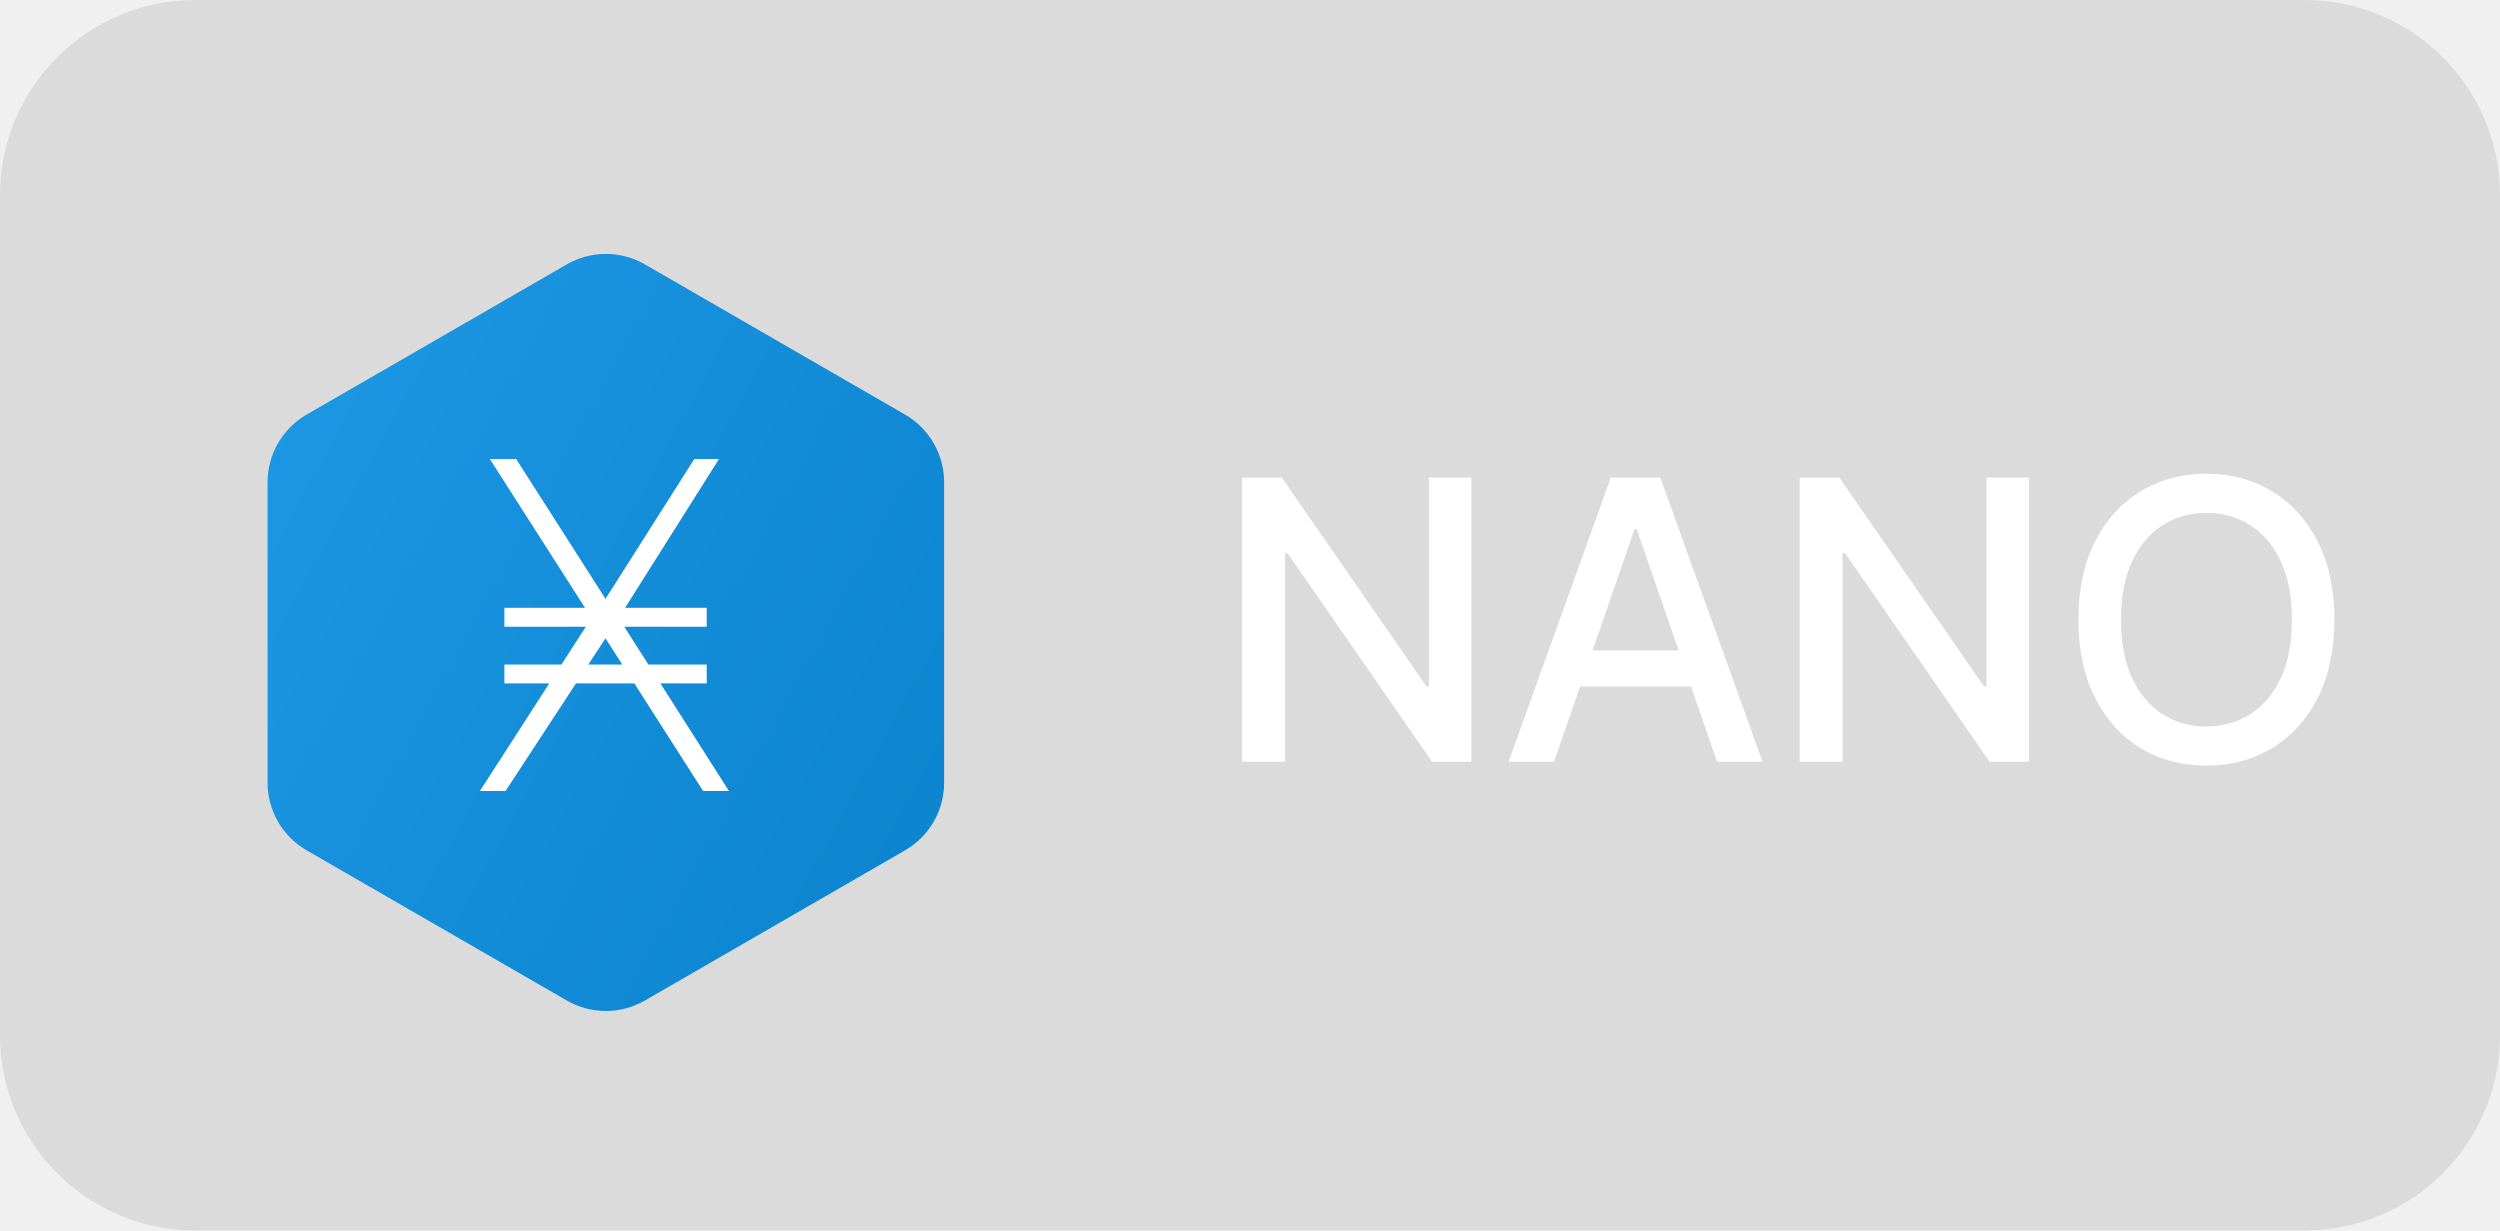
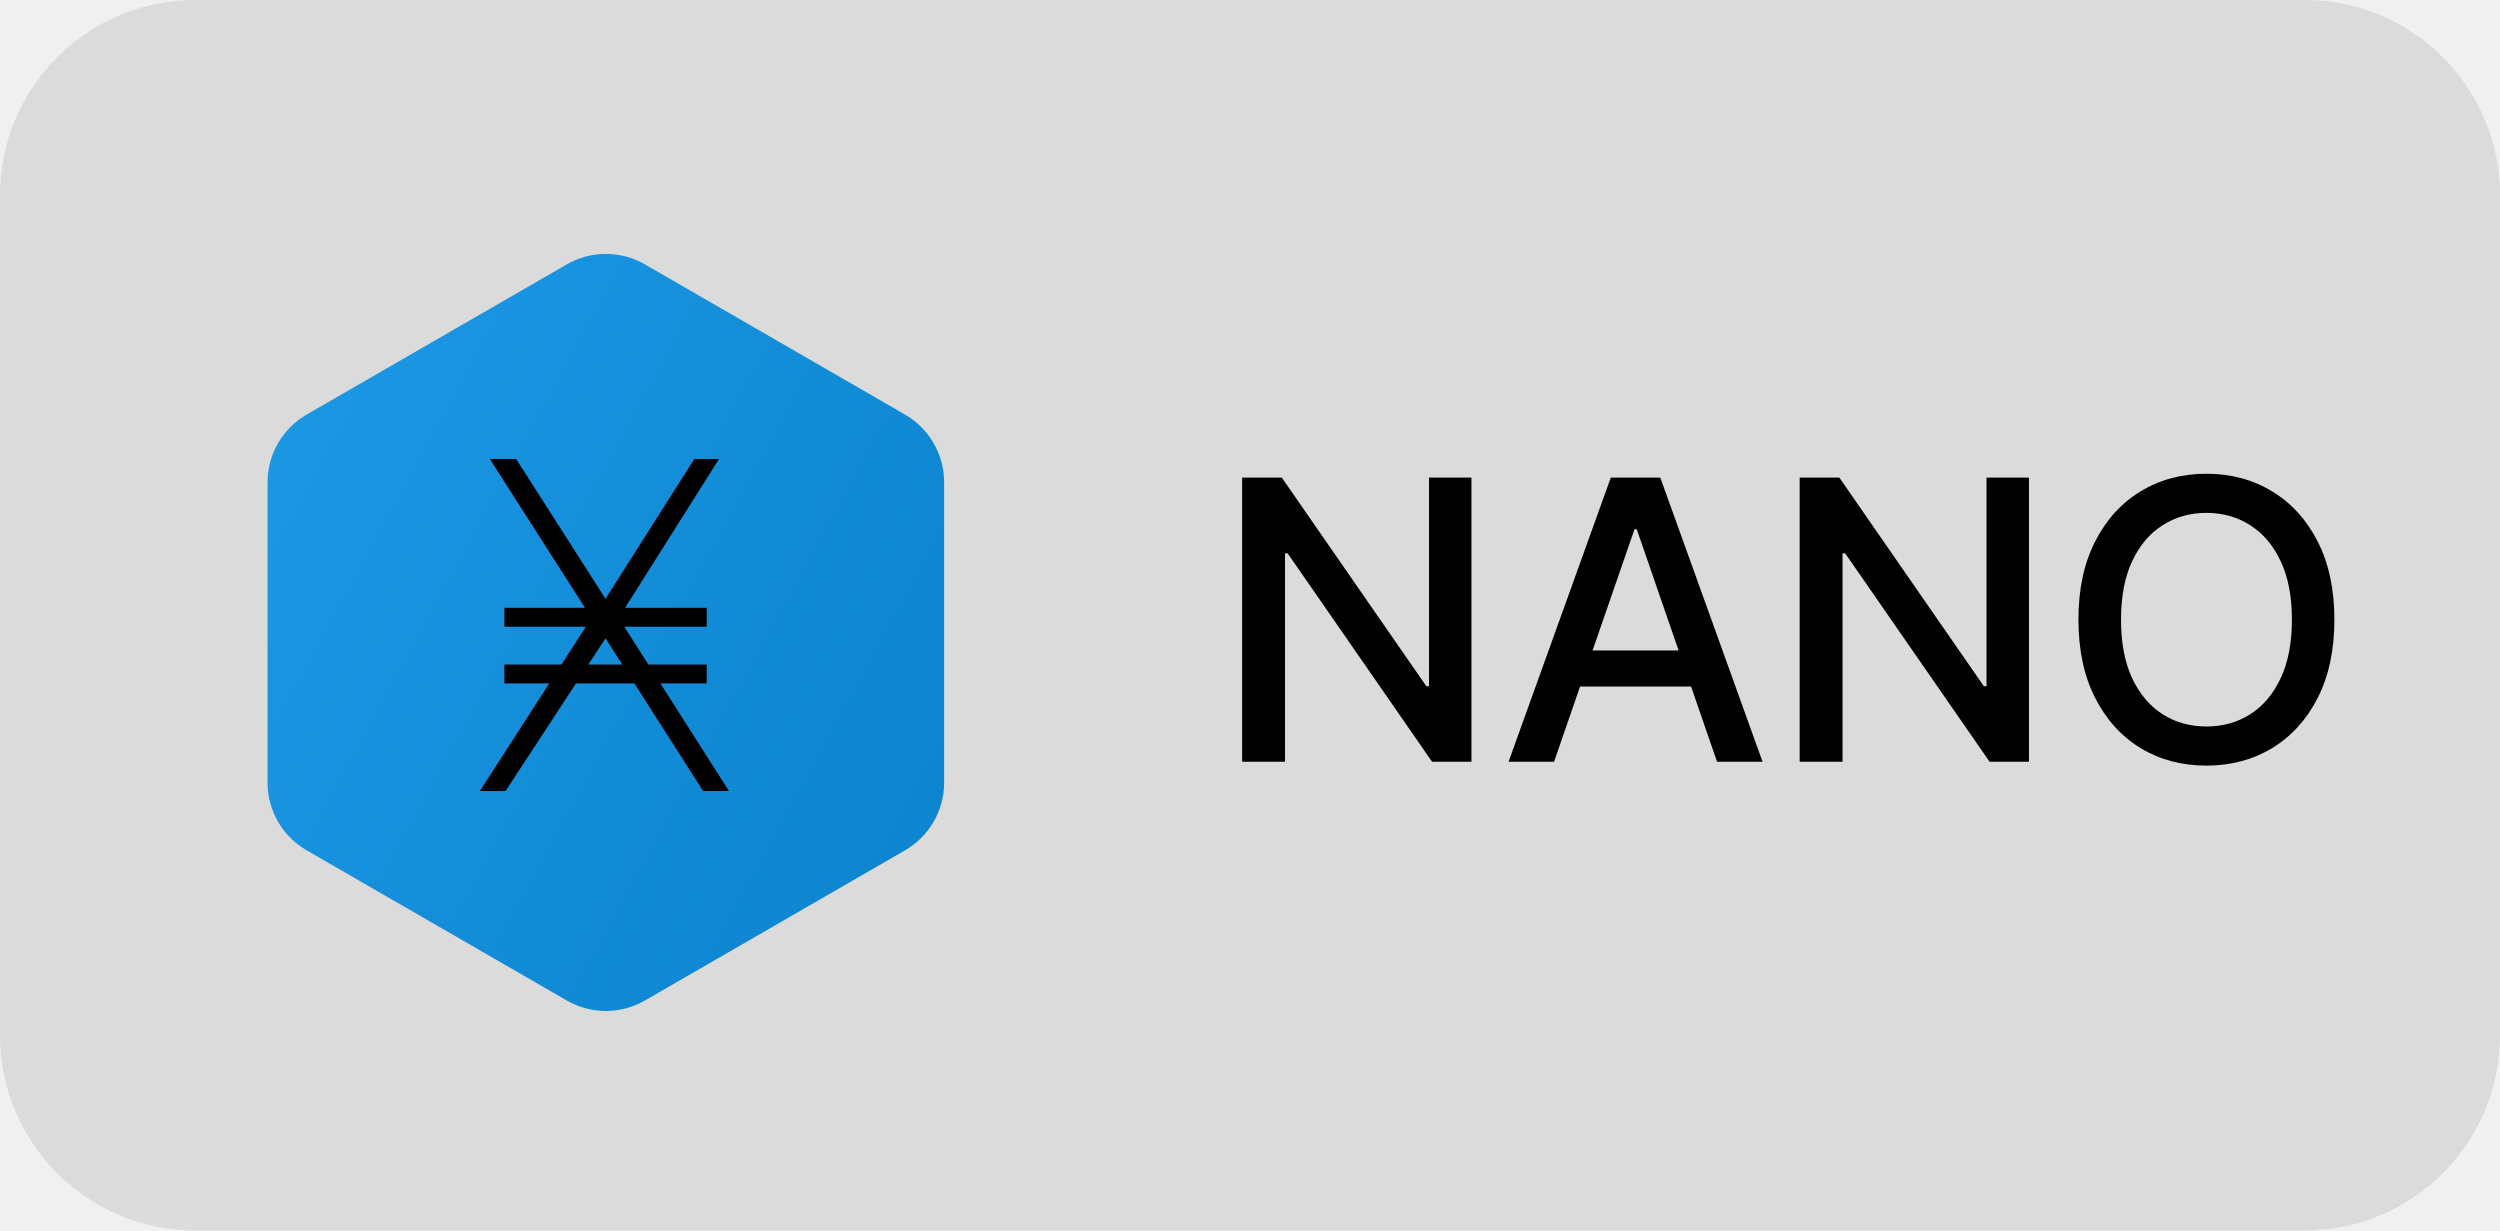
<svg xmlns="http://www.w3.org/2000/svg" width="128" height="63" viewBox="0 0 128 63" fill="none">
  <rect width="128" height="63" rx="10" fill="#3C3D3F" fill-opacity="0.12" />
-   <path d="M75.338 24.454V39H73.321L65.928 28.332H65.793V39H63.598V24.454H65.629L73.03 35.136H73.165V24.454H75.338ZM79.568 39H77.239L82.473 24.454H85.008L90.243 39H87.913L83.801 27.097H83.687L79.568 39ZM79.959 33.304H87.516V35.151H79.959V33.304ZM103.883 24.454V39H101.866L94.473 28.332H94.338V39H92.143V24.454H94.175L101.575 35.136H101.71V24.454H103.883ZM119.52 31.727C119.52 33.28 119.236 34.615 118.667 35.733C118.099 36.846 117.32 37.703 116.331 38.304C115.346 38.901 114.226 39.199 112.971 39.199C111.712 39.199 110.587 38.901 109.598 38.304C108.613 37.703 107.836 36.843 107.268 35.726C106.7 34.608 106.416 33.276 106.416 31.727C106.416 30.174 106.7 28.841 107.268 27.729C107.836 26.611 108.613 25.754 109.598 25.158C110.587 24.556 111.712 24.256 112.971 24.256C114.226 24.256 115.346 24.556 116.331 25.158C117.32 25.754 118.099 26.611 118.667 27.729C119.236 28.841 119.52 30.174 119.52 31.727ZM117.346 31.727C117.346 30.544 117.155 29.547 116.771 28.737C116.392 27.923 115.871 27.307 115.209 26.891C114.55 26.469 113.805 26.259 112.971 26.259C112.133 26.259 111.385 26.469 110.727 26.891C110.069 27.307 109.548 27.923 109.165 28.737C108.786 29.547 108.596 30.544 108.596 31.727C108.596 32.911 108.786 33.91 109.165 34.724C109.548 35.534 110.069 36.15 110.727 36.571C111.385 36.988 112.133 37.196 112.971 37.196C113.805 37.196 114.55 36.988 115.209 36.571C115.871 36.15 116.392 35.534 116.771 34.724C117.155 33.91 117.346 32.911 117.346 31.727Z" fill="white" />
+   <path d="M75.338 24.454V39H73.321L65.928 28.332H65.793V39H63.598V24.454H65.629L73.03 35.136H73.165V24.454H75.338ZM79.568 39H77.239L82.473 24.454H85.008L90.243 39H87.913L83.801 27.097H83.687L79.568 39ZM79.959 33.304H87.516V35.151H79.959V33.304ZM103.883 24.454V39H101.866L94.473 28.332H94.338V39H92.143V24.454H94.175L101.575 35.136H101.71V24.454H103.883ZM119.52 31.727C119.52 33.28 119.236 34.615 118.667 35.733C118.099 36.846 117.32 37.703 116.331 38.304C115.346 38.901 114.226 39.199 112.971 39.199C111.712 39.199 110.587 38.901 109.598 38.304C108.613 37.703 107.836 36.843 107.268 35.726C106.7 34.608 106.416 33.276 106.416 31.727C106.416 30.174 106.7 28.841 107.268 27.729C107.836 26.611 108.613 25.754 109.598 25.158C110.587 24.556 111.712 24.256 112.971 24.256C114.226 24.256 115.346 24.556 116.331 25.158C117.32 25.754 118.099 26.611 118.667 27.729C119.236 28.841 119.52 30.174 119.52 31.727ZM117.346 31.727C117.346 30.544 117.155 29.547 116.771 28.737C116.392 27.923 115.871 27.307 115.209 26.891C114.55 26.469 113.805 26.259 112.971 26.259C112.133 26.259 111.385 26.469 110.727 26.891C110.069 27.307 109.548 27.923 109.165 28.737C108.786 29.547 108.596 30.544 108.596 31.727C108.596 32.911 108.786 33.91 109.165 34.724C109.548 35.534 110.069 36.15 110.727 36.571C111.385 36.988 112.133 37.196 112.971 37.196C113.805 37.196 114.55 36.988 115.209 36.571C115.871 36.15 116.392 35.534 116.771 34.724C117.155 33.91 117.346 32.911 117.346 31.727Z" fill="black" />
  <path fill-rule="evenodd" clip-rule="evenodd" d="M33.019 13.536L46.339 21.226C46.947 21.577 47.452 22.082 47.803 22.69C48.154 23.298 48.339 23.988 48.339 24.69V40.072C48.339 40.774 48.154 41.464 47.803 42.072C47.452 42.68 46.947 43.185 46.339 43.536L33.019 51.226C32.411 51.577 31.721 51.762 31.019 51.762C30.317 51.762 29.627 51.577 29.019 51.226L15.699 43.536C15.091 43.185 14.586 42.68 14.235 42.072C13.884 41.464 13.699 40.774 13.699 40.072V24.69C13.699 23.988 13.884 23.298 14.235 22.69C14.586 22.082 15.091 21.577 15.699 21.226L29.019 13.536C29.627 13.185 30.317 13 31.019 13C31.721 13 32.411 13.185 33.019 13.536Z" fill="url(#paint0_linear_112_100)" />
-   <path d="M36 40.5H37.323L33.813 34.99H36.183V34.023H33.196L31.963 32.088H36.183V31.121H32.002L36.814 23.5H35.549L31.002 30.66L26.427 23.5H25.079L29.952 31.12H25.825V32.088H29.995L28.747 34.023H25.825V34.99H28.122L24.57 40.5H25.883L29.49 34.99H32.479L35.999 40.5H36ZM30.123 34.023L31.002 32.68L31.86 34.023H30.123Z" fill="white" />
+   <path d="M36 40.5H37.323L33.813 34.99H36.183V34.023H33.196L31.963 32.088H36.183V31.121H32.002L36.814 23.5H35.549L31.002 30.66L26.427 23.5H25.079L29.952 31.12H25.825V32.088H29.995L28.747 34.023H25.825V34.99H28.122L24.57 40.5H25.883L29.49 34.99H32.479L35.999 40.5H36ZM30.123 34.023L31.002 32.68L31.86 34.023H30.123Z" fill="black" />
  <defs>
    <linearGradient id="paint0_linear_112_100" x1="6.019" y1="13.381" x2="59.272" y2="42.414" gradientUnits="userSpaceOnUse">
      <stop stop-color="#209CE9" />
      <stop offset="1" stop-color="#0980CA" />
    </linearGradient>
  </defs>
</svg>
